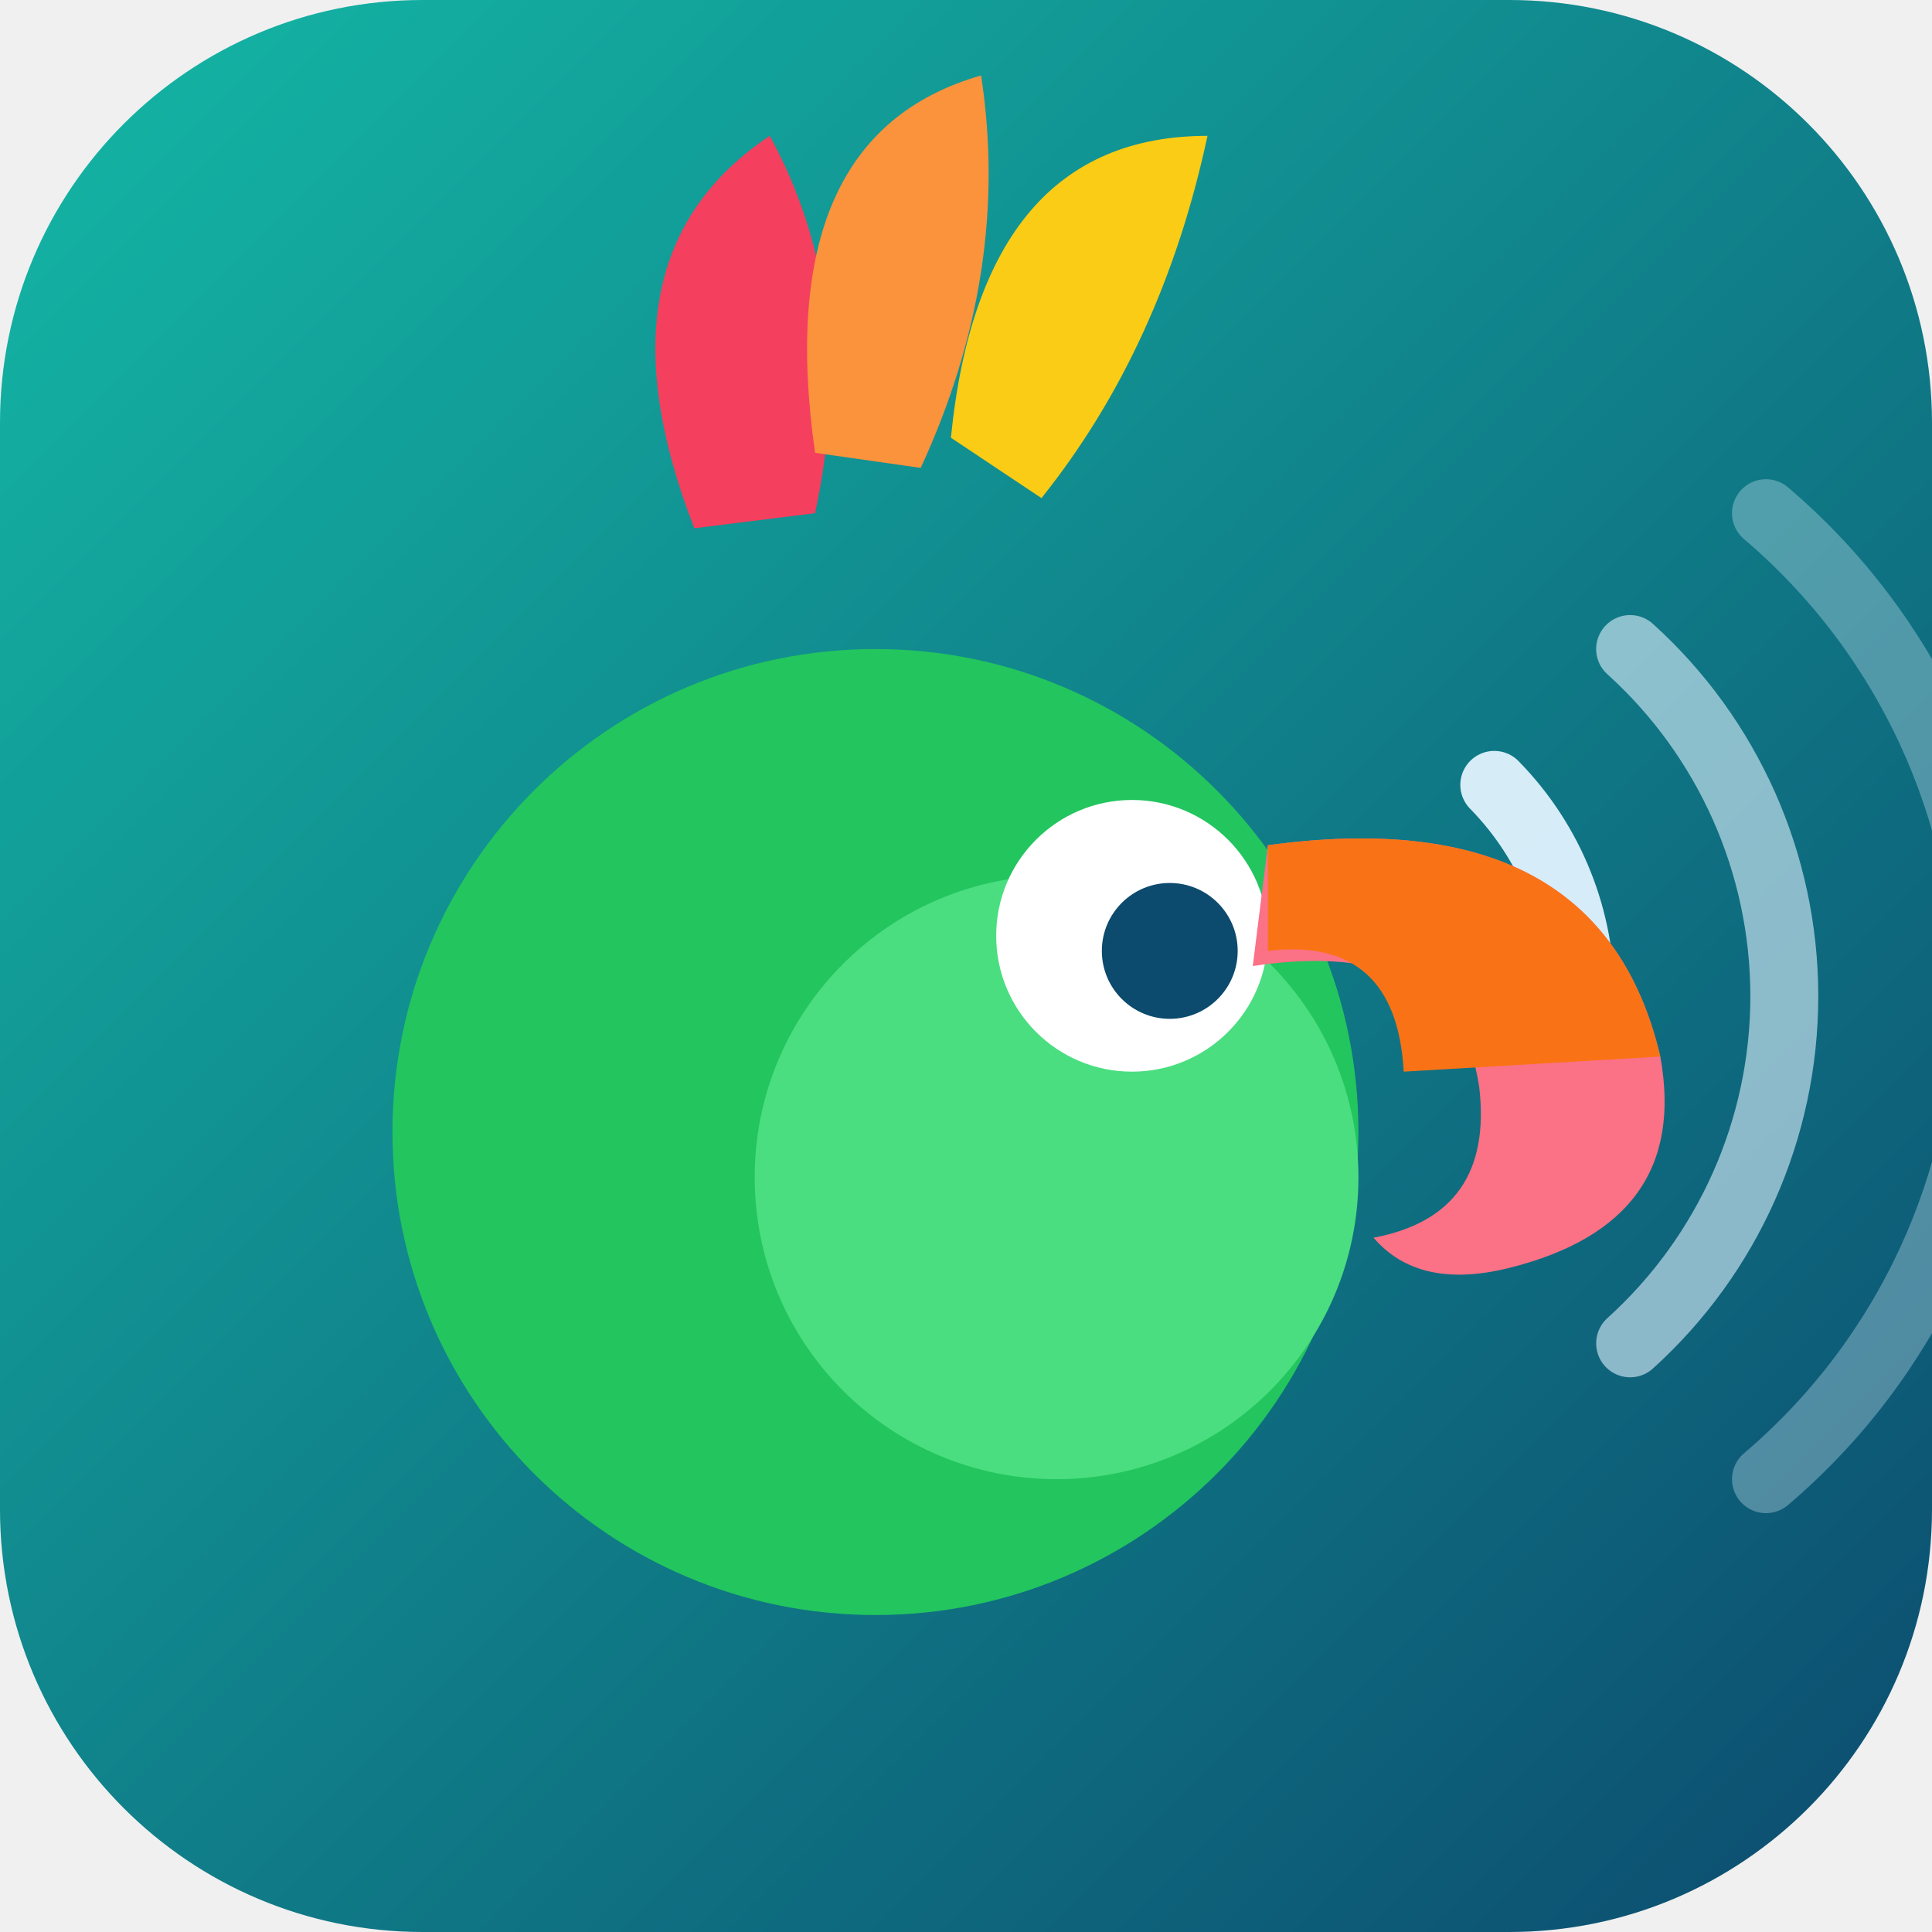
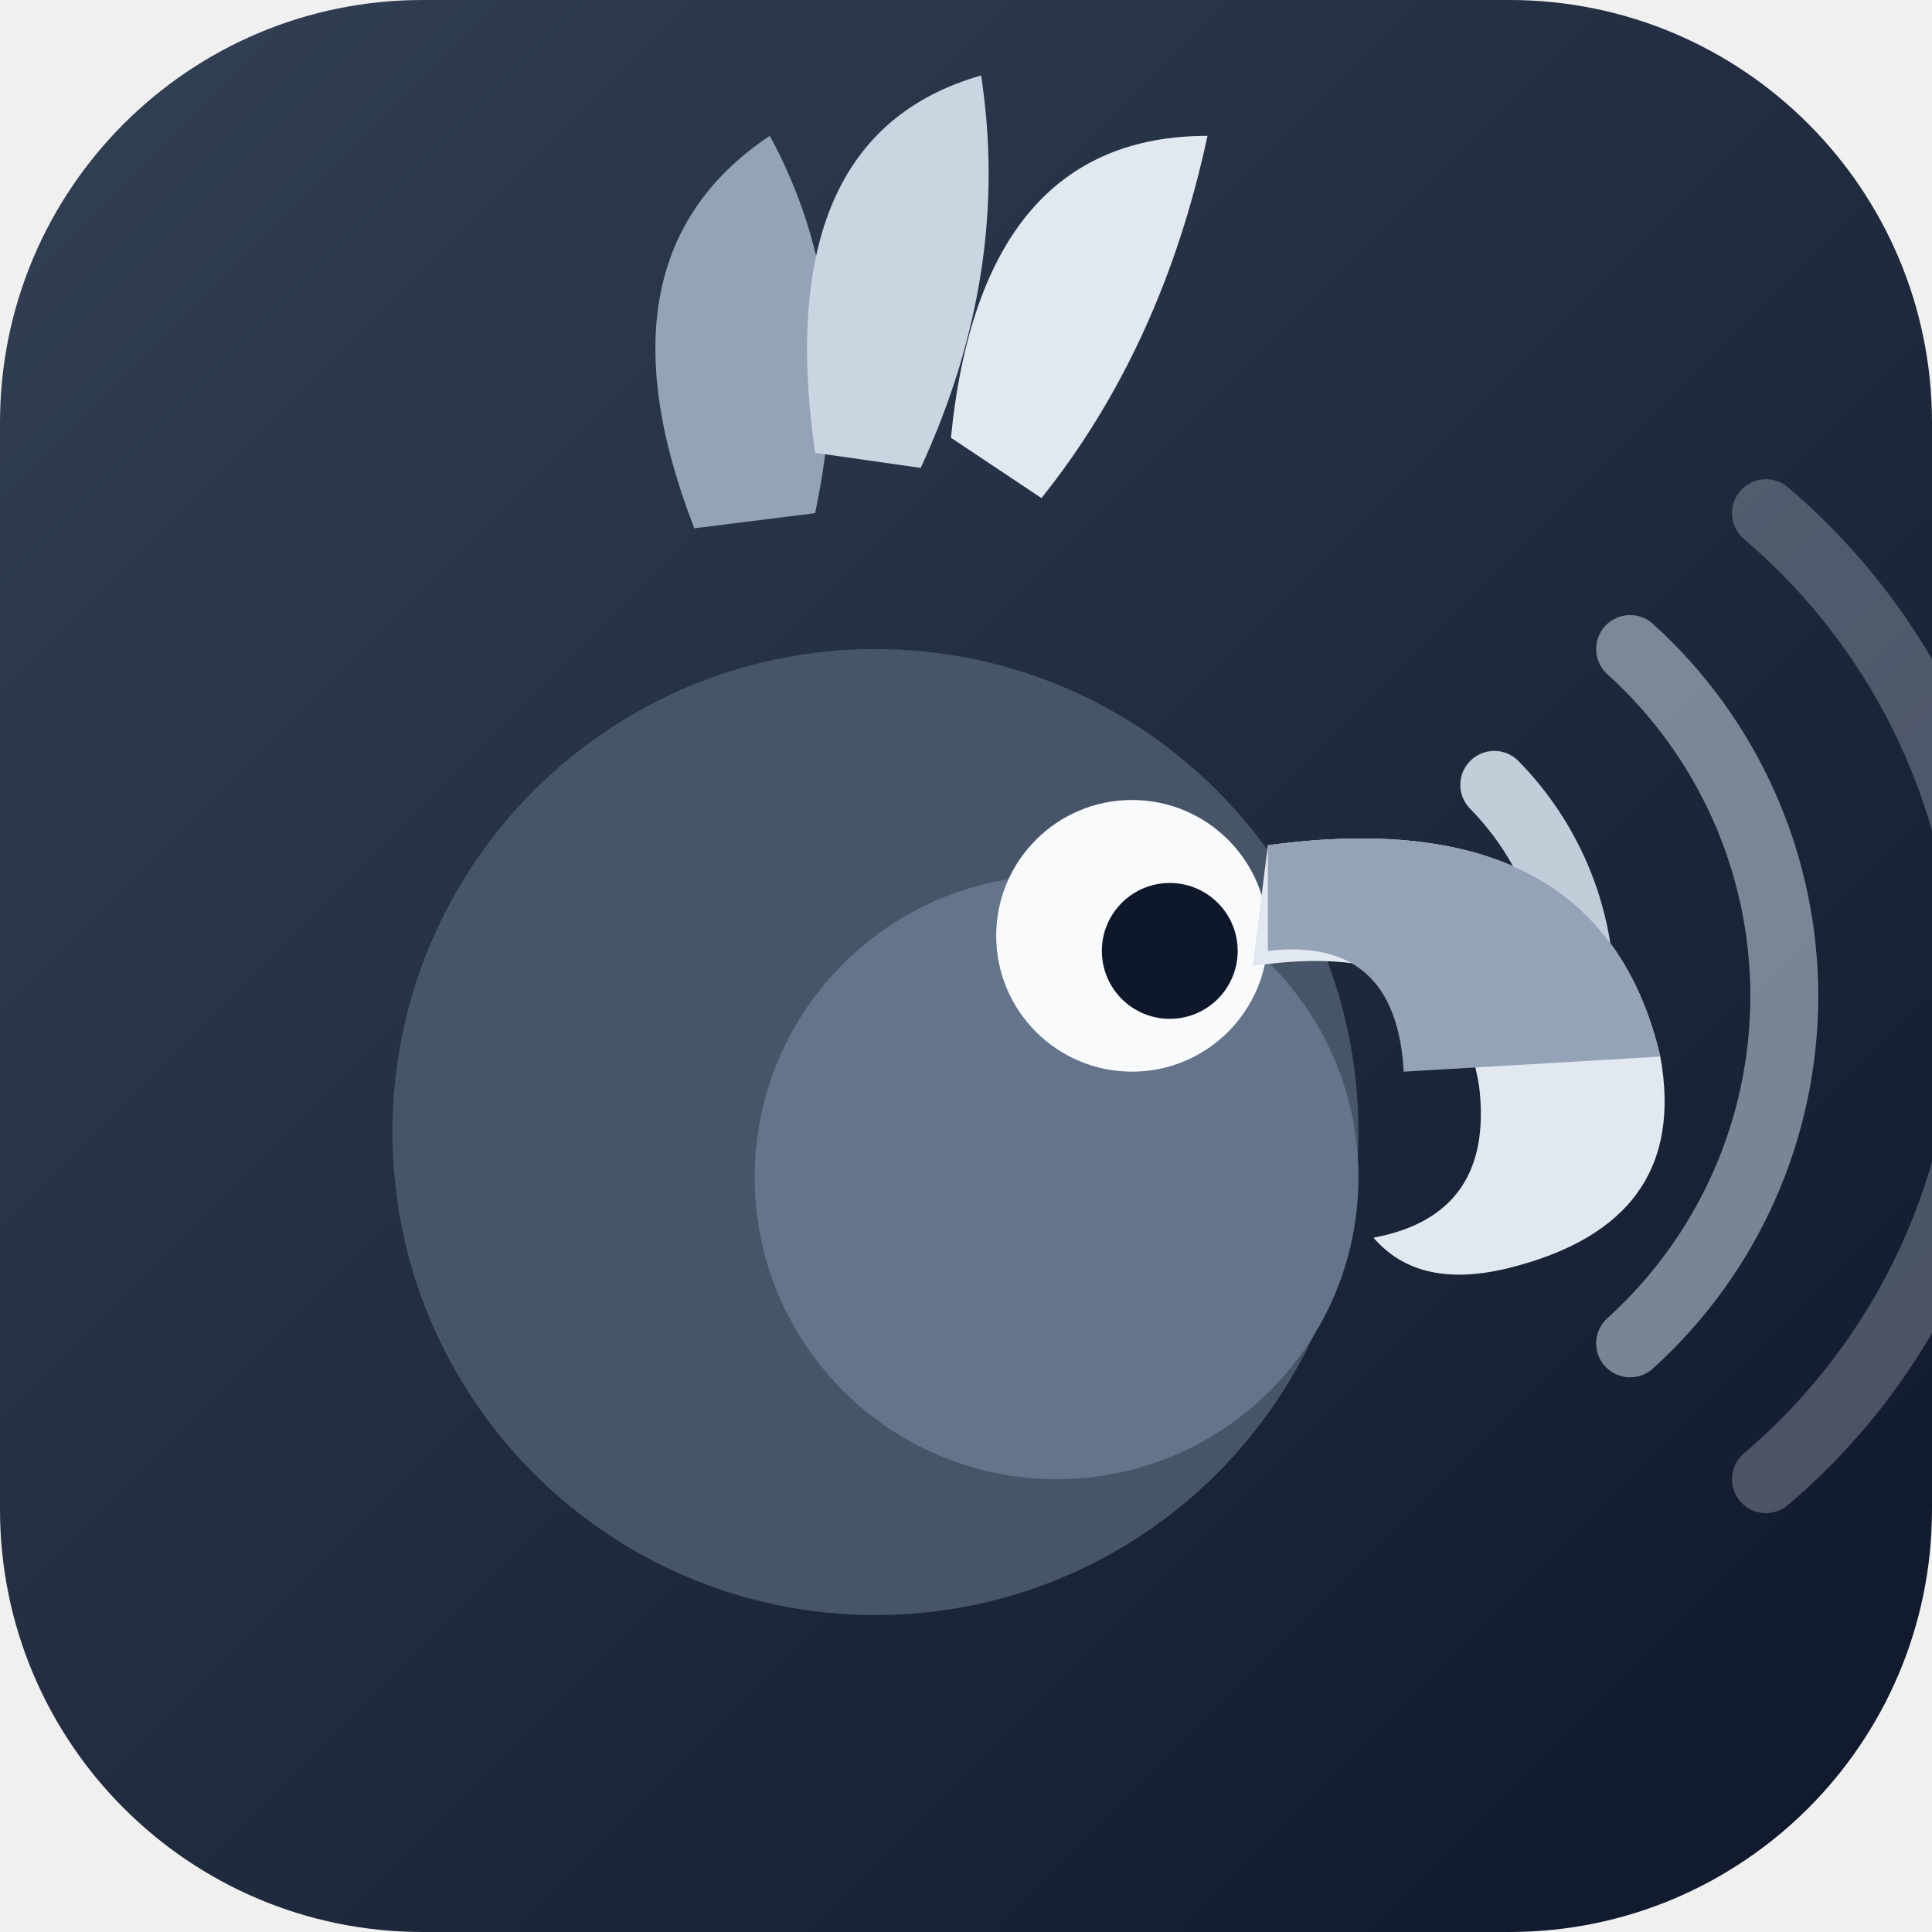
<svg xmlns="http://www.w3.org/2000/svg" viewBox="0 0 256 256" width="256" height="256">
  <defs>
    <linearGradient id="bg" x1="0" y1="0" x2="1" y2="1">
-       <stop offset="0" stop-color="#14B8A6" />
-       <stop offset="1" stop-color="#0C4A6E" />
+       <stop offset="0" stop-color="#334155" />
+       <stop offset="1" stop-color="#0F172A" />
    </linearGradient>
  </defs>
  <rect x="0" y="0" width="256" height="256" rx="56" fill="url(#bg)" />
-   <g fill="none" stroke="#E0F2FE" stroke-linecap="round" stroke-width="9">
+   <g fill="none" stroke="#CBD5E1" stroke-linecap="round" stroke-width="9">
    <path d="M198 104 a40 40 0 0 1 0 56" opacity="0.95" />
-     <path d="M216 86 a62 62 0 0 1 0 92" opacity="0.6" />
-     <path d="M234 68 a84 84 0 0 1 0 128" opacity="0.32" />
+     <path d="M216 86 a62 62 0 0 1 0 92" opacity="0.55" />
+     <path d="M234 68 a84 84 0 0 1 0 128" opacity="0.3" />
  </g>
-   <path d="M92 70 q-14 -36 10 -52 q12 22 6 50 z" fill="#F43F5E" />
-   <path d="M108 60 q-6 -42 22 -50 q4 26 -8 52 z" fill="#FB923C" />
-   <path d="M126 58 q4 -40 34 -40 q-6 28 -22 48 z" fill="#FACC15" />
-   <circle cx="116" cy="150" r="64" fill="#22C55E" />
-   <circle cx="140" cy="156" r="40" fill="#4ADE80" />
-   <circle cx="150" cy="124" r="18" fill="#FFFFFF" />
-   <circle cx="155" cy="126" r="9" fill="#0C4A6E" />
-   <path d="M168 112            q44 -6 52 28            q4 22 -20 28            q-12 3 -18 -4            q16 -3 14 -20            q-3 -20 -30 -16 z" fill="#FB7185" />
-   <path d="M168 112 q44 -6 52 28 l-34 2 q-1 -18 -18 -16 z" fill="#F97316" />
+   <path d="M92 70 q-14 -36 10 -52 q12 22 6 50 z" fill="#94A3B8" />
+   <path d="M108 60 q-6 -42 22 -50 q4 26 -8 52 z" fill="#CBD5E1" />
+   <path d="M126 58 q4 -40 34 -40 q-6 28 -22 48 z" fill="#E2E8F0" />
+   <circle cx="116" cy="150" r="64" fill="#475569" />
+   <circle cx="140" cy="156" r="40" fill="#64748B" />
+   <circle cx="150" cy="124" r="18" fill="#F8FAFC" />
+   <circle cx="155" cy="126" r="9" fill="#0F172A" />
+   <path d="M168 112            q44 -6 52 28            q4 22 -20 28            q-12 3 -18 -4            q16 -3 14 -20            q-3 -20 -30 -16 z" fill="#E2E8F0" />
+   <path d="M168 112 q44 -6 52 28 l-34 2 q-1 -18 -18 -16 z" fill="#94A3B8" />
</svg>
